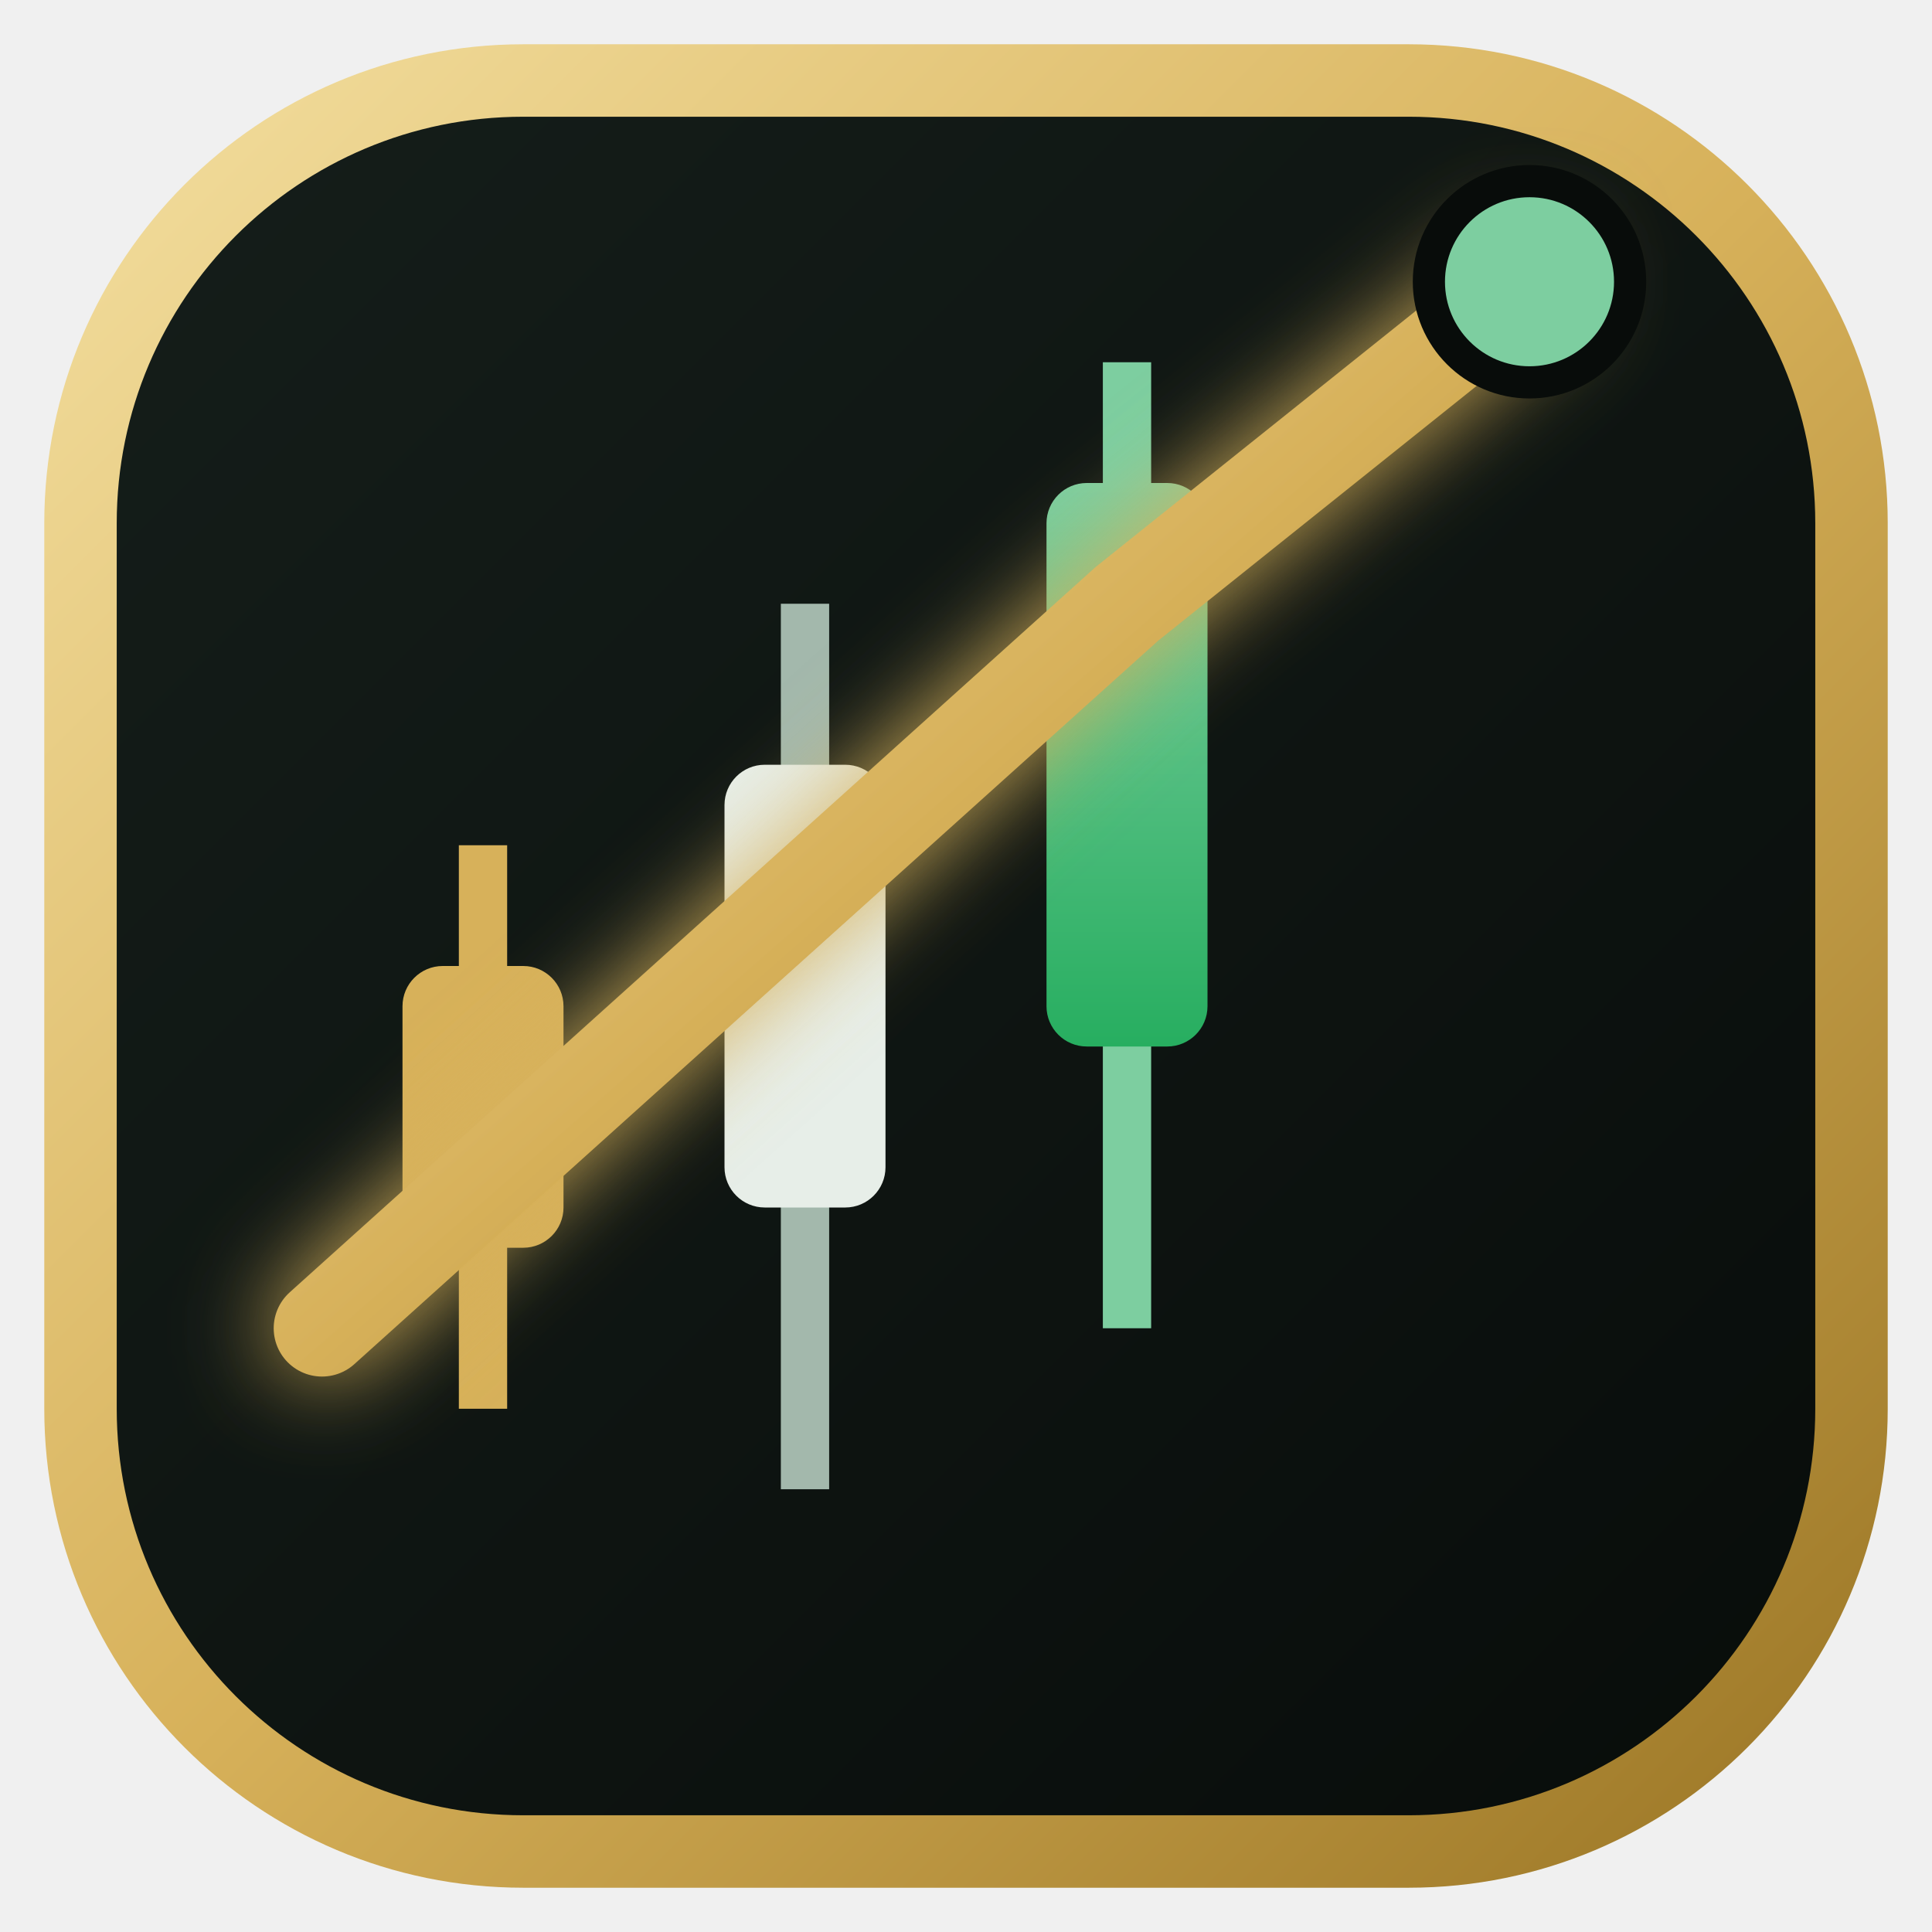
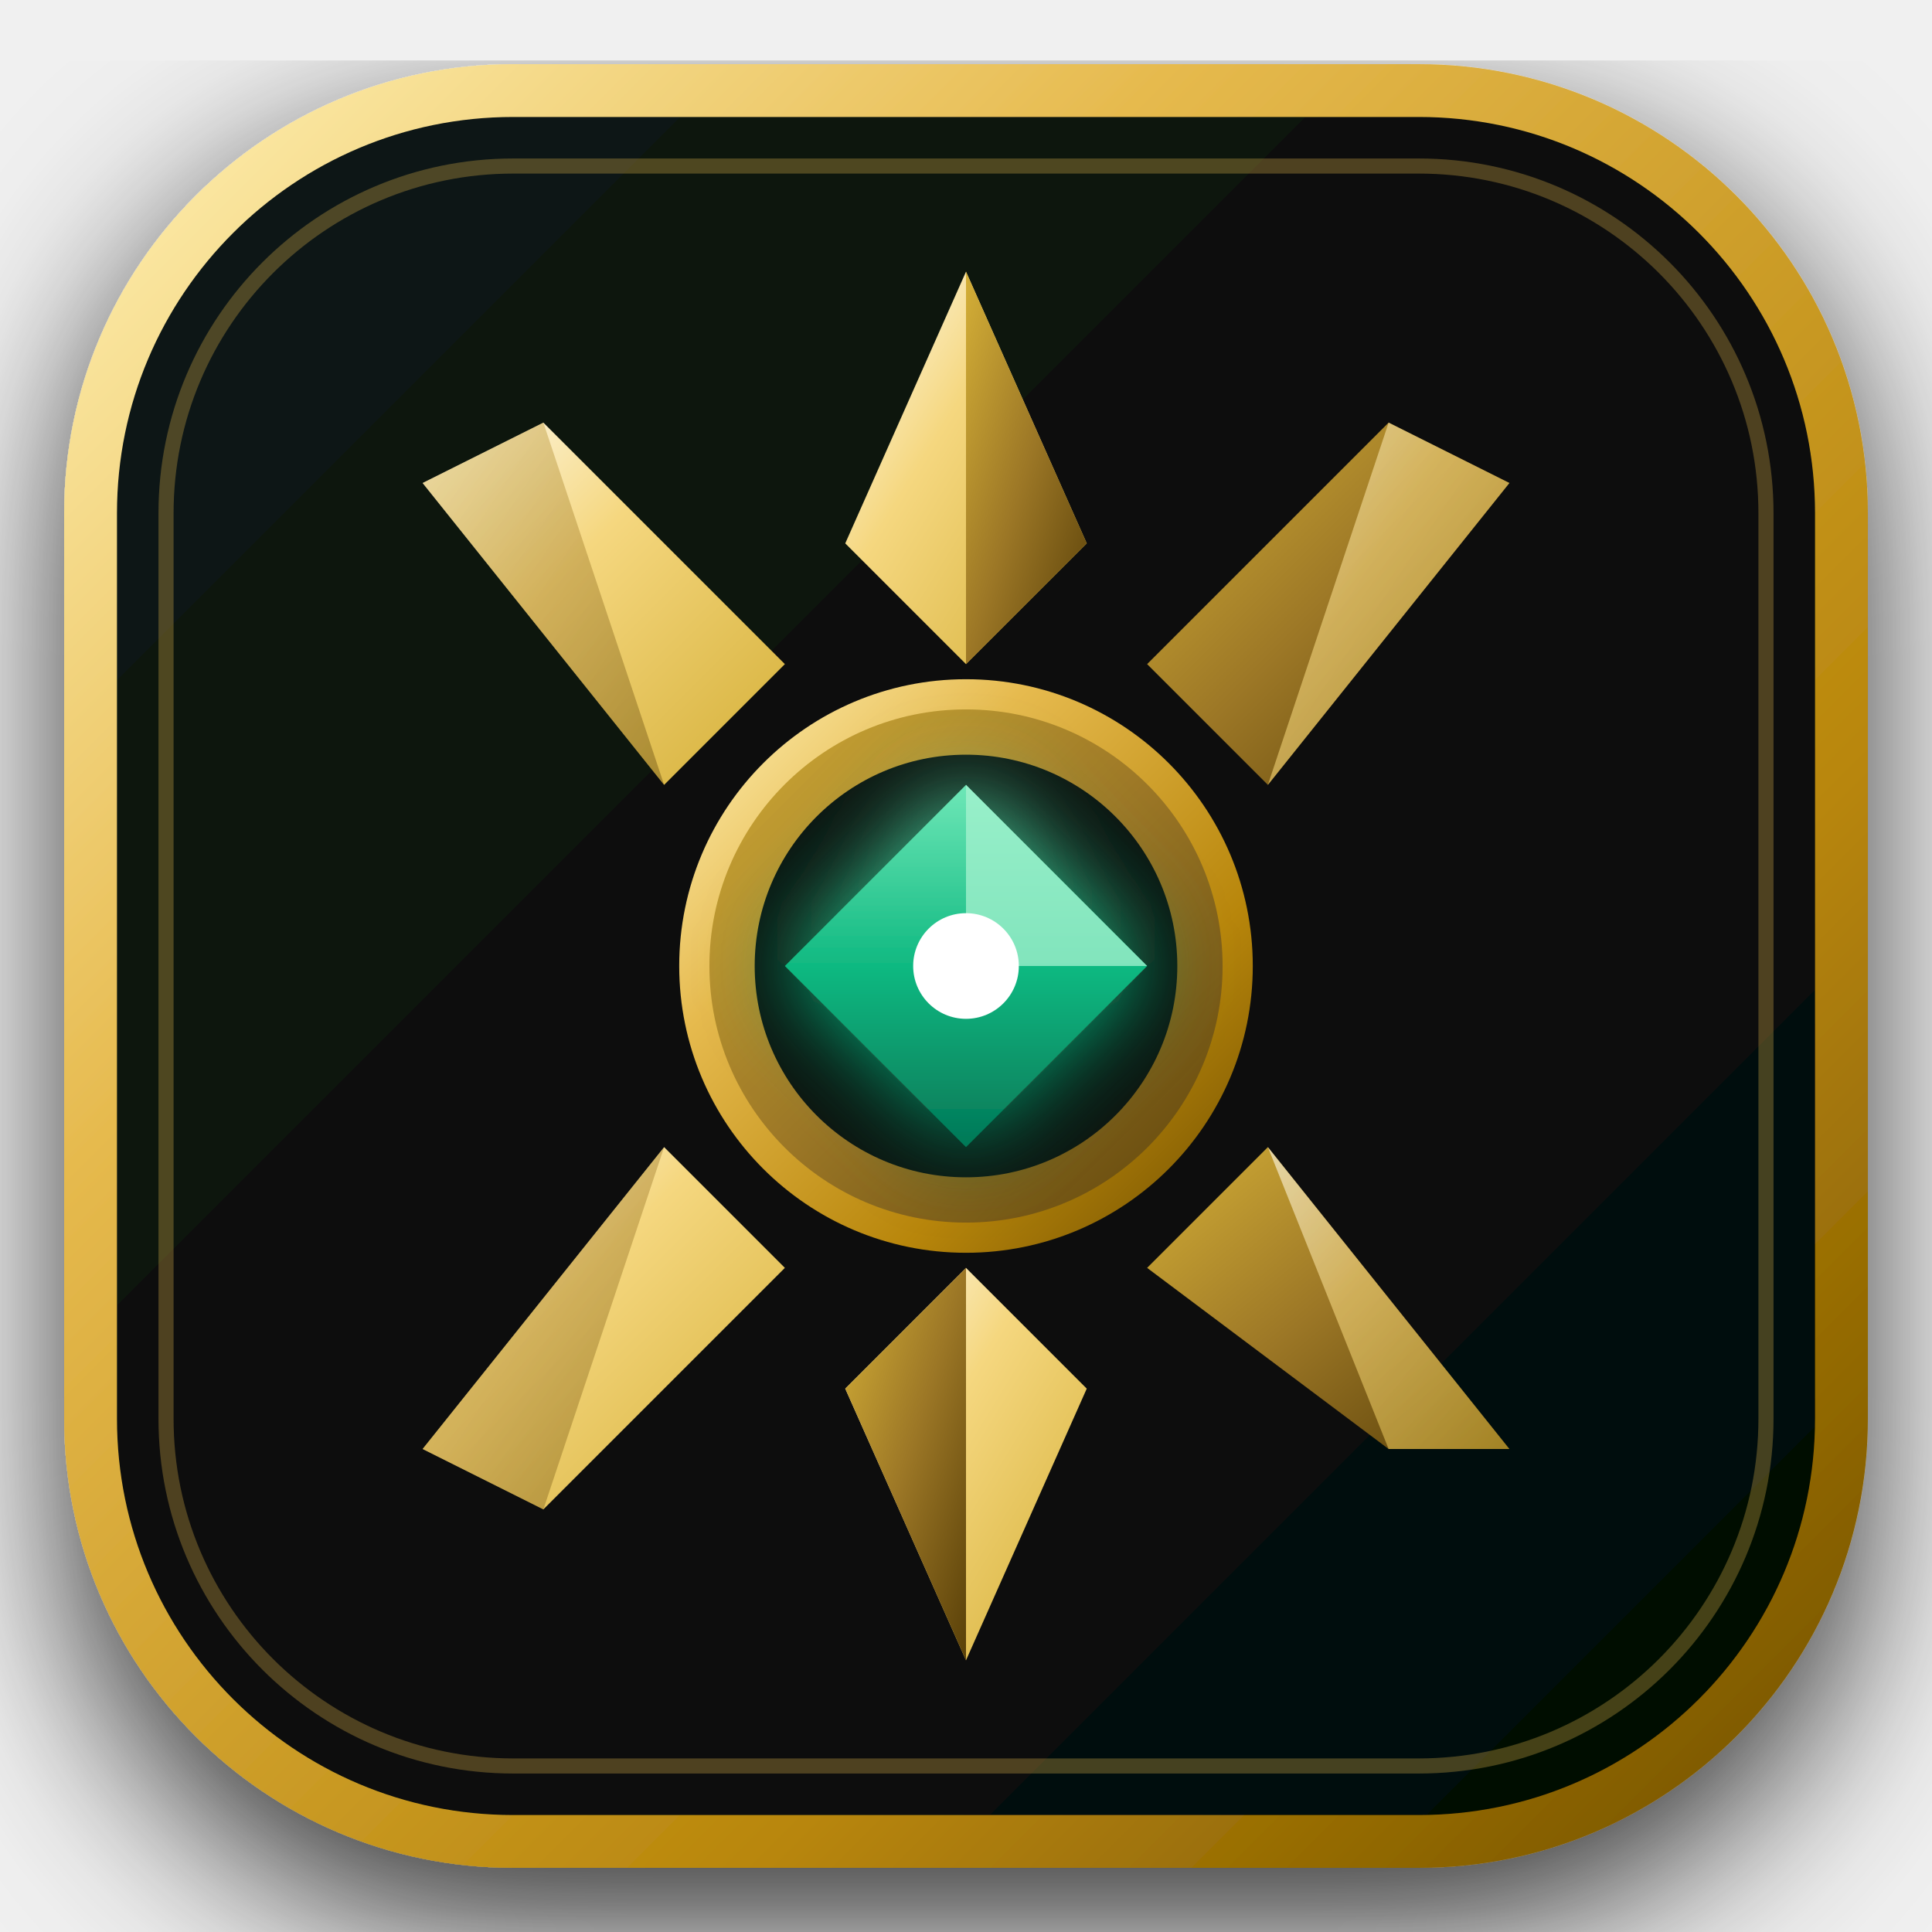
- <svg xmlns="http://www.w3.org/2000/svg" viewBox="0 0 48 48" fill="none">
+ <svg xmlns="http://www.w3.org/2000/svg" viewBox="0 0 128 128" width="100%" height="100%">
  <defs>
-     <linearGradient id="goldGrad" x1="0%" y1="0%" x2="100%" y2="100%">
-       <stop offset="0%" stop-color="#F2DD9D" />
-       <stop offset="50%" stop-color="#D7B15A" />
-       <stop offset="100%" stop-color="#9C7726" />
+     <linearGradient id="shieldBg" x1="0%" y1="0%" x2="100%" y2="100%">
+       <stop offset="0%" stop-color="#121A15" />
+       <stop offset="50%" stop-color="#090E0B" />
+       <stop offset="100%" stop-color="#040705" />
    </linearGradient>
-     <linearGradient id="darkBg" x1="0%" y1="0%" x2="100%" y2="100%">
-       <stop offset="0%" stop-color="#151E1A" />
-       <stop offset="100%" stop-color="#080C0A" />
+     <linearGradient id="goldRim" x1="0%" y1="0%" x2="100%" y2="100%">
+       <stop offset="0%" stop-color="#FFF0B3" />
+       <stop offset="30%" stop-color="#E6BA4E" />
+       <stop offset="70%" stop-color="#B8860B" />
+       <stop offset="100%" stop-color="#735100" />
    </linearGradient>
-     <linearGradient id="neonGreen" x1="0%" y1="0%" x2="0%" y2="100%">
-       <stop offset="0%" stop-color="#7DCEA0" />
-       <stop offset="100%" stop-color="#27AE60" />
+     <linearGradient id="goldFacetLight" x1="0%" y1="0%" x2="100%" y2="100%">
+       <stop offset="0%" stop-color="#FFFDF5" />
+       <stop offset="40%" stop-color="#F5D77F" />
+       <stop offset="100%" stop-color="#D4AF37" />
    </linearGradient>
-     <filter id="glow" x="-20%" y="-20%" width="140%" height="140%">
-       <feGaussianBlur stdDeviation="1.2" result="blur" />
+     <linearGradient id="goldFacetDark" x1="0%" y1="0%" x2="100%" y2="100%">
+       <stop offset="0%" stop-color="#D4AF37" />
+       <stop offset="50%" stop-color="#9C7726" />
+       <stop offset="100%" stop-color="#594008" />
+     </linearGradient>
+     <linearGradient id="vajraCore" x1="0%" y1="0%" x2="0%" y2="100%">
+       <stop offset="0%" stop-color="#6EE7B7" />
+       <stop offset="50%" stop-color="#10B981" />
+       <stop offset="100%" stop-color="#047857" />
+     </linearGradient>
+     <linearGradient id="lightningGlow" x1="0%" y1="0%" x2="100%" y2="100%">
+       <stop offset="0%" stop-color="#A7F3D0" />
+       <stop offset="100%" stop-color="#34D399" />
+     </linearGradient>
+     <filter id="shadow" x="-20%" y="-20%" width="140%" height="140%">
+       <feDropShadow dx="0" dy="4" stdDeviation="6" flood-color="#000000" flood-opacity="0.8" />
+     </filter>
+     <filter id="coreGlow" x="-30%" y="-30%" width="160%" height="160%">
+       <feGaussianBlur stdDeviation="3" result="blur" />
      <feComposite in="SourceGraphic" in2="blur" operator="over" />
    </filter>
  </defs>
-   <rect x="2" y="2" width="44" height="44" rx="11" fill="url(#darkBg)" stroke="url(#goldGrad)" stroke-width="1.8" />
-   <line x1="12" y1="21" x2="12" y2="35" stroke="#D7B15A" stroke-width="1.2" />
-   <rect x="10" y="24" width="4" height="7" rx="1" fill="#D7B15A" />
-   <line x1="20" y1="15" x2="20" y2="37" stroke="#A3B8AC" stroke-width="1.2" />
-   <rect x="18" y="19" width="4" height="11" rx="1" fill="#E7EEE8" />
-   <line x1="28" y1="9" x2="28" y2="33" stroke="#7DCEA0" stroke-width="1.2" />
-   <rect x="26" y="12" width="4" height="14" rx="1" fill="url(#neonGreen)" />
-   <path d="M 8 33 L 18 24 L 28 15 L 38 7" stroke="url(#goldGrad)" stroke-width="2.4" stroke-linecap="round" stroke-linejoin="round" filter="url(#glow)" />
-   <circle cx="38" cy="7" r="2.5" fill="#7DCEA0" stroke="#080C0A" stroke-width="0.8" />
+   <rect x="6" y="6" width="116" height="116" rx="28" fill="url(#shieldBg)" stroke="url(#goldRim)" stroke-width="3.5" filter="url(#shadow)" />
+   <rect x="11" y="11" width="106" height="106" rx="23" fill="none" stroke="#E6BA4E" stroke-width="1" stroke-opacity="0.3" />
+   <g transform="translate(64, 64)">
+     <polygon points="0,-46 8,-28 0,-20 -8,-28" fill="url(#goldFacetLight)" />
+     <polygon points="0,-46 0,-20 8,-28" fill="url(#goldFacetDark)" />
+     <polygon points="0,46 8,28 0,20 -8,28" fill="url(#goldFacetLight)" />
+     <polygon points="0,46 0,20 -8,28" fill="url(#goldFacetDark)" />
+     <polygon points="-36,-32 -20,-12 -12,-20 -28,-36" fill="url(#goldFacetLight)" />
+     <polygon points="-36,-32 -20,-12 -28,-36" fill="url(#goldFacetDark)" opacity="0.4" />
+     <polygon points="-36,32 -20,12 -12,20 -28,36" fill="url(#goldFacetLight)" />
+     <polygon points="-36,32 -20,12 -28,36" fill="url(#goldFacetDark)" opacity="0.4" />
+     <polygon points="36,-32 20,-12 12,-20 28,-36" fill="url(#goldFacetDark)" />
+     <polygon points="36,-32 20,-12 28,-36" fill="url(#goldFacetLight)" opacity="0.6" />
+     <polygon points="36,32 20,12 12,20 28,32" fill="url(#goldFacetDark)" />
+     <polygon points="36,32 20,12 28,32" fill="url(#goldFacetLight)" opacity="0.6" />
+     <circle cx="0" cy="0" r="18" fill="url(#goldFacetDark)" stroke="url(#goldRim)" stroke-width="2" />
+     <circle cx="0" cy="0" r="14" fill="#0C1510" />
+     <polygon points="0,-12 12,0 0,12 -12,0" fill="url(#vajraCore)" filter="url(#coreGlow)" />
+     <polygon points="0,-12 12,0 0,0" fill="#A7F3D0" opacity="0.75" />
+     <line x1="0" y1="-38" x2="0" y2="38" stroke="url(#lightningGlow)" stroke-width="2.5" stroke-linecap="round" filter="url(#coreGlow)" />
+     <circle cx="0" cy="0" r="3.5" fill="#FFFFFF" />
+   </g>
</svg>
